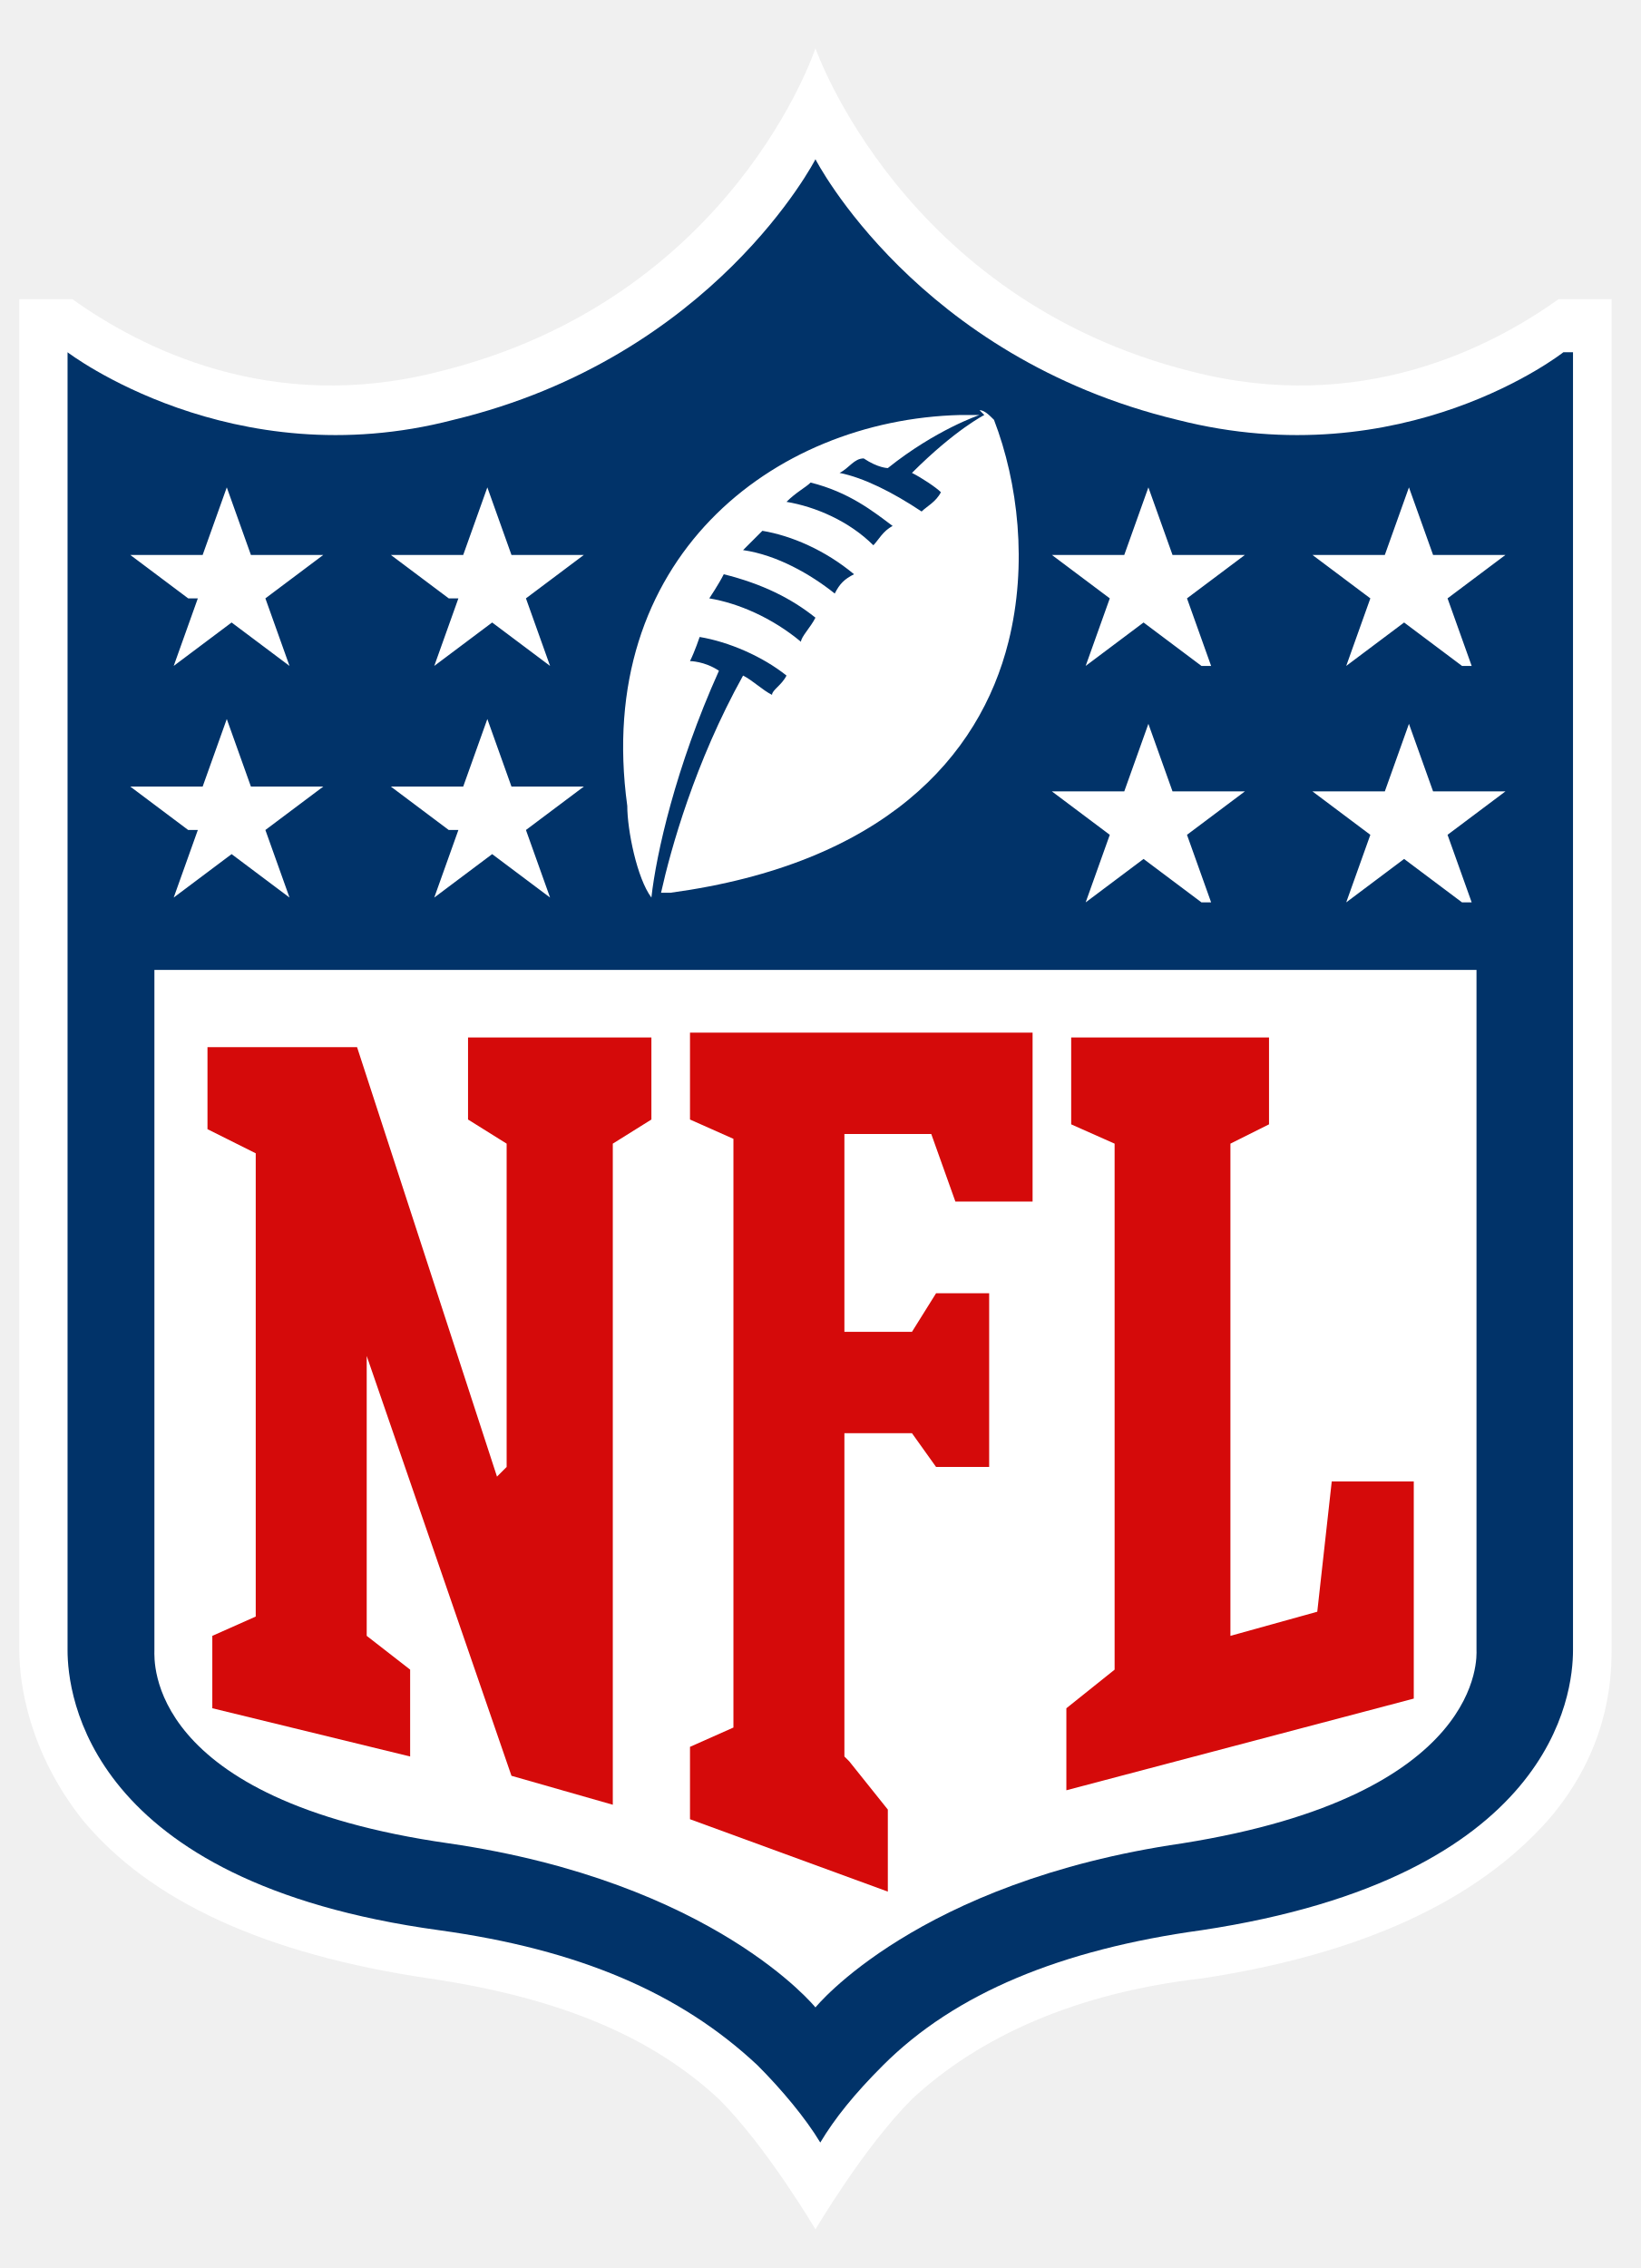
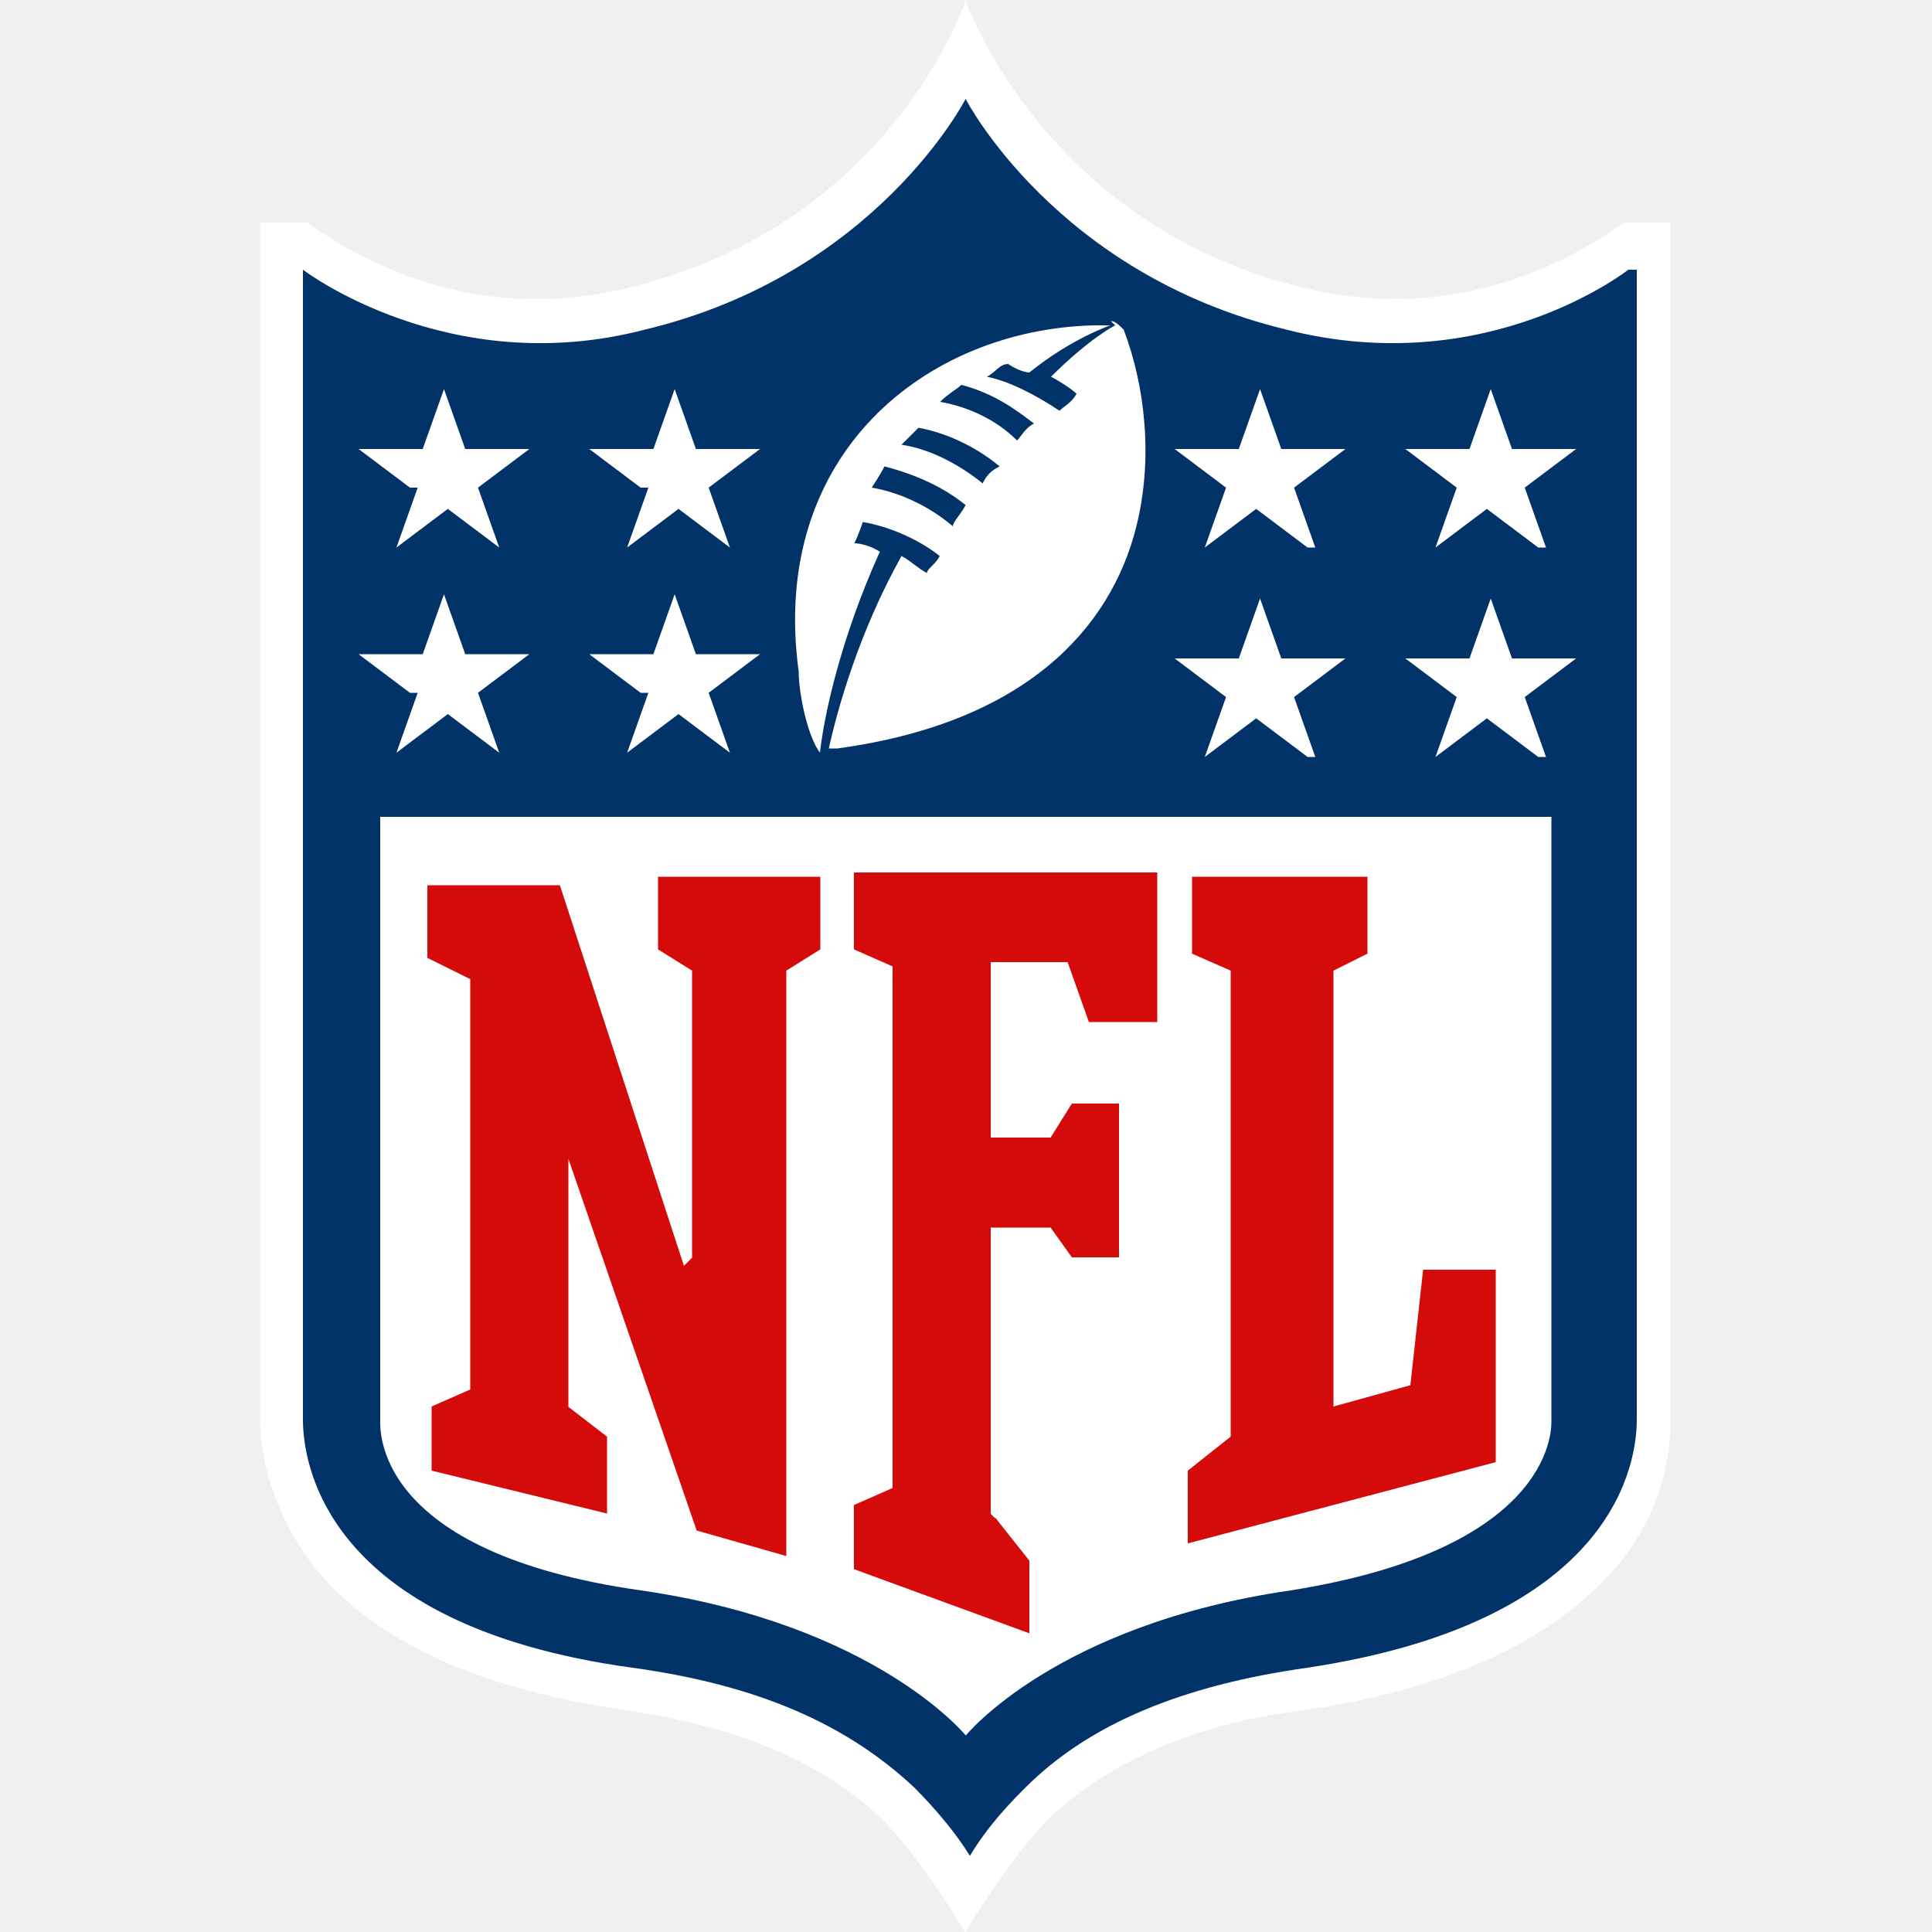
- <svg xmlns="http://www.w3.org/2000/svg" id="Layer_1" version="1.1" viewBox="0 0 34 47">
+ <svg xmlns="http://www.w3.org/2000/svg" id="Layer_1" version="1.1" viewBox="0 0 500 500">
  <defs>
    <style>
      .st0 {
        fill: #fff;
      }

      .st1 {
        fill: #013369;
      }

      .st2 {
        fill: #d50a0a;
      }
    </style>
  </defs>
-   <path class="st0" d="M32.3,6.2c-1.4,1-4.1,2.4-7.6,1.5-6-1.5-7.8-6.7-7.8-6.7,0,0-1.7,5.2-7.8,6.7-3.5.9-6.2-.5-7.6-1.5H.4v28c0,.7.2,2.1,1.3,3.5,1.4,1.7,3.8,2.8,7.2,3.3,2.7.4,4.6,1.2,6,2.5,1,1,2,2.7,2,2.7,0,0,1-1.7,2-2.7,1.4-1.3,3.4-2.2,6-2.5,3.3-.5,5.7-1.6,7.2-3.3,1.2-1.4,1.3-2.8,1.3-3.5V6.2h-1.1Z" />
-   <path class="st1" d="M32.4,7.3s-3.3,2.6-8,1.4c-5.4-1.3-7.5-5.4-7.5-5.4,0,0-2.1,4.1-7.5,5.4-4.6,1.2-8-1.4-8-1.4v26.9c0,.9.4,4.8,7.7,5.8,2.9.4,5,1.3,6.6,2.8.5.5,1,1.1,1.3,1.6.3-.5.7-1,1.3-1.6,1.5-1.5,3.7-2.4,6.6-2.8,7.3-1.1,7.7-4.9,7.7-5.8V7.3h0Z" />
-   <path class="st0" d="M16.9,41.6s2.1-2.6,7.6-3.4c6.3-1,6.1-3.9,6.1-4v-14.1H3.2v14.1c0,.2-.2,3.1,6.1,4,5.5.8,7.6,3.4,7.6,3.4h0Z" />
-   <path class="st2" d="M10.5,30.4v-6.7l-.8-.5v-1.7h3.8v1.7l-.8.5v13.7l-2.1-.6-3-8.7v5.8l.9.7v1.8l-4.1-1v-1.5l.9-.4v-9.6l-1-.5v-1.7h3.1l2.9,8.9ZM17.6,36.5l.8,1v1.7l-4.1-1.5v-1.5l.9-.4v-12.2l-.9-.4v-1.8h7.1v3.5h-1.6l-.5-1.4h-1.8v4.1h1.4l.5-.8h1.1v3.6h-1.1l-.5-.7h-1.4v6.7h0ZM22.1,37.1v-1.7l1-.8v-10.9l-.9-.4v-1.8h4.1v1.8l-.8.4v10.2l1.8-.5.3-2.7h1.7v4.5l-7.2,1.9h0Z" />
-   <path class="st0" d="M3.9,17.2l-1.2-.9h1.5l.5-1.4.5,1.4h1.5l-1.2.9.5,1.4-1.2-.9-1.2.9.5-1.4ZM9.3,17.2l-1.2-.9h1.5l.5-1.4.5,1.4h1.5l-1.2.9.5,1.4-1.2-.9-1.2.9.5-1.4ZM3.9,12.4l-1.2-.9h1.5l.5-1.4.5,1.4h1.5l-1.2.9.5,1.4-1.2-.9-1.2.9.5-1.4ZM9.3,12.4l-1.2-.9h1.5l.5-1.4.5,1.4h1.5l-1.2.9.5,1.4-1.2-.9-1.2.9.5-1.4ZM30.3,18.7l-1.2-.9-1.2.9.5-1.4-1.2-.9h1.5l.5-1.4.5,1.4h1.5l-1.2.9.5,1.4ZM24.9,18.7l-1.2-.9-1.2.9.5-1.4-1.2-.9h1.5l.5-1.4.5,1.4h1.5l-1.2.9.5,1.4ZM30.3,13.8l-1.2-.9-1.2.9.5-1.4-1.2-.9h1.5l.5-1.4.5,1.4h1.5l-1.2.9.5,1.4ZM24.9,13.8l-1.2-.9-1.2.9.5-1.4-1.2-.9h1.5l.5-1.4.5,1.4h1.5l-1.2.9.5,1.4ZM20.3,8.5c.1,0,.2.1.3.2.5,1.3.7,3,.3,4.6-.6,2.4-2.6,4.6-7,5.2,0,0-.2,0-.2,0,.2-.9.7-2.7,1.7-4.5.2.1.4.3.6.4,0-.1.2-.2.3-.4-.5-.4-1.2-.7-1.8-.8,0,0-.1.3-.2.5,0,0,.3,0,.6.2-.9,2-1.3,3.8-1.4,4.7-.3-.4-.5-1.4-.5-1.9-.7-5.1,3-8,6.9-8.1.3,0,.4,0,.4,0,0,0-.9.3-1.9,1.1,0,0-.2,0-.5-.2-.2,0-.3.2-.5.3.5.1,1.1.4,1.7.8.1-.1.3-.2.4-.4-.1-.1-.4-.3-.6-.4.9-.9,1.5-1.2,1.5-1.2h0ZM16.6,13.3c0-.1.2-.3.3-.5-.5-.4-1.1-.7-1.9-.9-.1.2-.3.5-.3.5.6.1,1.3.4,1.9.9ZM17.3,12.3c.1-.2.2-.3.4-.4-.6-.5-1.3-.8-1.9-.9-.1.1-.3.3-.4.4.7.1,1.4.5,1.9.9ZM18.1,11.3c.1-.1.2-.3.4-.4-.4-.3-.9-.7-1.7-.9-.1.1-.3.2-.5.4.6.1,1.3.4,1.8.9h0Z" />
+   <path class="st0" d="M420.3,57.6c-15.5,11.1-45.4,26.5-84.1,16.6C269.8,57.6,249.9.1,249.9.1c0,0-18.8,57.5-86.3,74.1-38.7,10-68.6-5.5-84.1-16.6h-12.2v309.7c0,7.7,2.2,23.2,14.4,38.7,15.5,18.8,42,31,79.6,36.5,29.9,4.4,50.9,13.3,66.4,27.7,11.1,11.1,22.1,29.9,22.1,29.9,0,0,11.1-18.8,22.1-29.9,15.5-14.4,37.6-24.3,66.4-27.7,36.5-5.5,63.1-17.7,79.6-36.5,13.3-15.5,14.4-31,14.4-38.7V57.6h-12.2Z" />
+   <path class="st1" d="M421.4,69.8s-36.5,28.8-88.5,15.5c-59.7-14.4-83-59.7-83-59.7,0,0-23.2,45.4-83,59.7-50.9,13.3-88.5-15.5-88.5-15.5v297.6c0,10,4.4,53.1,85.2,64.2,32.1,4.4,55.3,14.4,73,31,5.5,5.5,11.1,12.2,14.4,17.7,3.3-5.5,7.7-11.1,14.4-17.7,16.6-16.6,40.9-26.5,73-31,80.8-12.2,85.2-54.2,85.2-64.2V69.8h-2.2Z" />
+   <path class="st0" d="M249.9,449.2s23.2-28.8,84.1-37.6c69.7-11.1,67.5-43.1,67.5-44.2v-156H98.4v156c0,2.2-2.2,34.3,67.5,44.2,60.8,8.8,84.1,37.6,84.1,37.6h0Z" />
+   <path class="st2" d="M179.1,325.3v-74.1l-8.8-5.5v-18.8h42v18.8l-8.8,5.5v151.5l-23.2-6.6-33.2-96.2v64.2l10,7.7v19.9l-45.4-11.1v-16.6l10-4.4v-106.2l-11.1-5.5v-18.8h34.3l32.1,98.5,2.2-2.2ZM257.6,392.8l8.8,11.1v18.8l-45.4-16.6v-16.6l10-4.4v-135l-10-4.4v-19.9h78.5v38.7h-17.7l-5.5-15.5h-19.9v45.4h15.5l5.5-8.8h12.2v39.8h-12.2l-5.5-7.7h-15.5v74.1h0l1.1,1.1ZM307.4,399.4v-18.8l11.1-8.8v-120.6l-10-4.4v-19.9h45.4v19.9l-8.8,4.4v112.8l19.9-5.5,3.3-29.9h18.8v49.8l-79.6,21h0Z" />
+   <path class="st0" d="M106.1,179.3l-13.3-10h16.6l5.5-15.5,5.5,15.5h16.6l-13.3,10,5.5,15.5-13.3-10-13.3,10,5.5-15.5h-2.2ZM165.8,179.3l-13.3-10h16.6l5.5-15.5,5.5,15.5h16.6l-13.3,10,5.5,15.5-13.3-10-13.3,10,5.5-15.5h-2.2ZM106.1,126.2l-13.3-10h16.6l5.5-15.5,5.5,15.5h16.6l-13.3,10,5.5,15.5-13.3-10-13.3,10,5.5-15.5h-2.2ZM165.8,126.2l-13.3-10h16.6l5.5-15.5,5.5,15.5h16.6l-13.3,10,5.5,15.5-13.3-10-13.3,10,5.5-15.5h-2.2ZM398.1,195.9l-13.3-10-13.3,10,5.5-15.5-13.3-10h16.6l5.5-15.5,5.5,15.5h16.6l-13.3,10,5.5,15.5h-2.2ZM338.4,195.9l-13.3-10-13.3,10,5.5-15.5-13.3-10h16.6l5.5-15.5,5.5,15.5h16.6l-13.3,10,5.5,15.5h-2.2ZM398.1,141.7l-13.3-10-13.3,10,5.5-15.5-13.3-10h16.6l5.5-15.5,5.5,15.5h16.6l-13.3,10,5.5,15.5h-2.2ZM338.4,141.7l-13.3-10-13.3,10,5.5-15.5-13.3-10h16.6l5.5-15.5,5.5,15.5h16.6l-13.3,10,5.5,15.5h-2.2ZM287.5,83.1c1.1,0,2.2,1.1,3.3,2.2,5.5,14.4,7.7,33.2,3.3,50.9-6.6,26.5-28.8,50.9-77.4,57.5h-2.2c2.2-10,7.7-29.9,18.8-49.8,2.2,1.1,4.4,3.3,6.6,4.4,0-1.1,2.2-2.2,3.3-4.4-5.5-4.4-13.3-7.7-19.9-8.8,0,0-1.1,3.3-2.2,5.5,0,0,3.3,0,6.6,2.2-10,22.1-14.4,42-15.5,52-3.3-4.4-5.5-15.5-5.5-21-7.7-56.4,33.2-88.5,76.3-89.6h4.4s-10,3.3-21,12.2c0,0-2.2,0-5.5-2.2-2.2,0-3.3,2.2-5.5,3.3,5.5,1.1,12.2,4.4,18.8,8.8,1.1-1.1,3.3-2.2,4.4-4.4-1.1-1.1-4.4-3.3-6.6-4.4,10-10,16.6-13.3,16.6-13.3h0l-1.1-1.1ZM246.6,136.2c0-1.1,2.2-3.3,3.3-5.5-5.5-4.4-12.2-7.7-21-10-1.1,2.2-3.3,5.5-3.3,5.5,6.6,1.1,14.4,4.4,21,10ZM254.3,125.1c1.1-2.2,2.2-3.3,4.4-4.4-6.6-5.5-14.4-8.8-21-10l-4.4,4.4c7.7,1.1,15.5,5.5,21,10ZM263.2,114c1.1-1.1,2.2-3.3,4.4-4.4-4.4-3.3-10-7.7-18.8-10-1.1,1.1-3.3,2.2-5.5,4.4,6.6,1.1,14.4,4.4,19.9,10h0Z" />
</svg>
